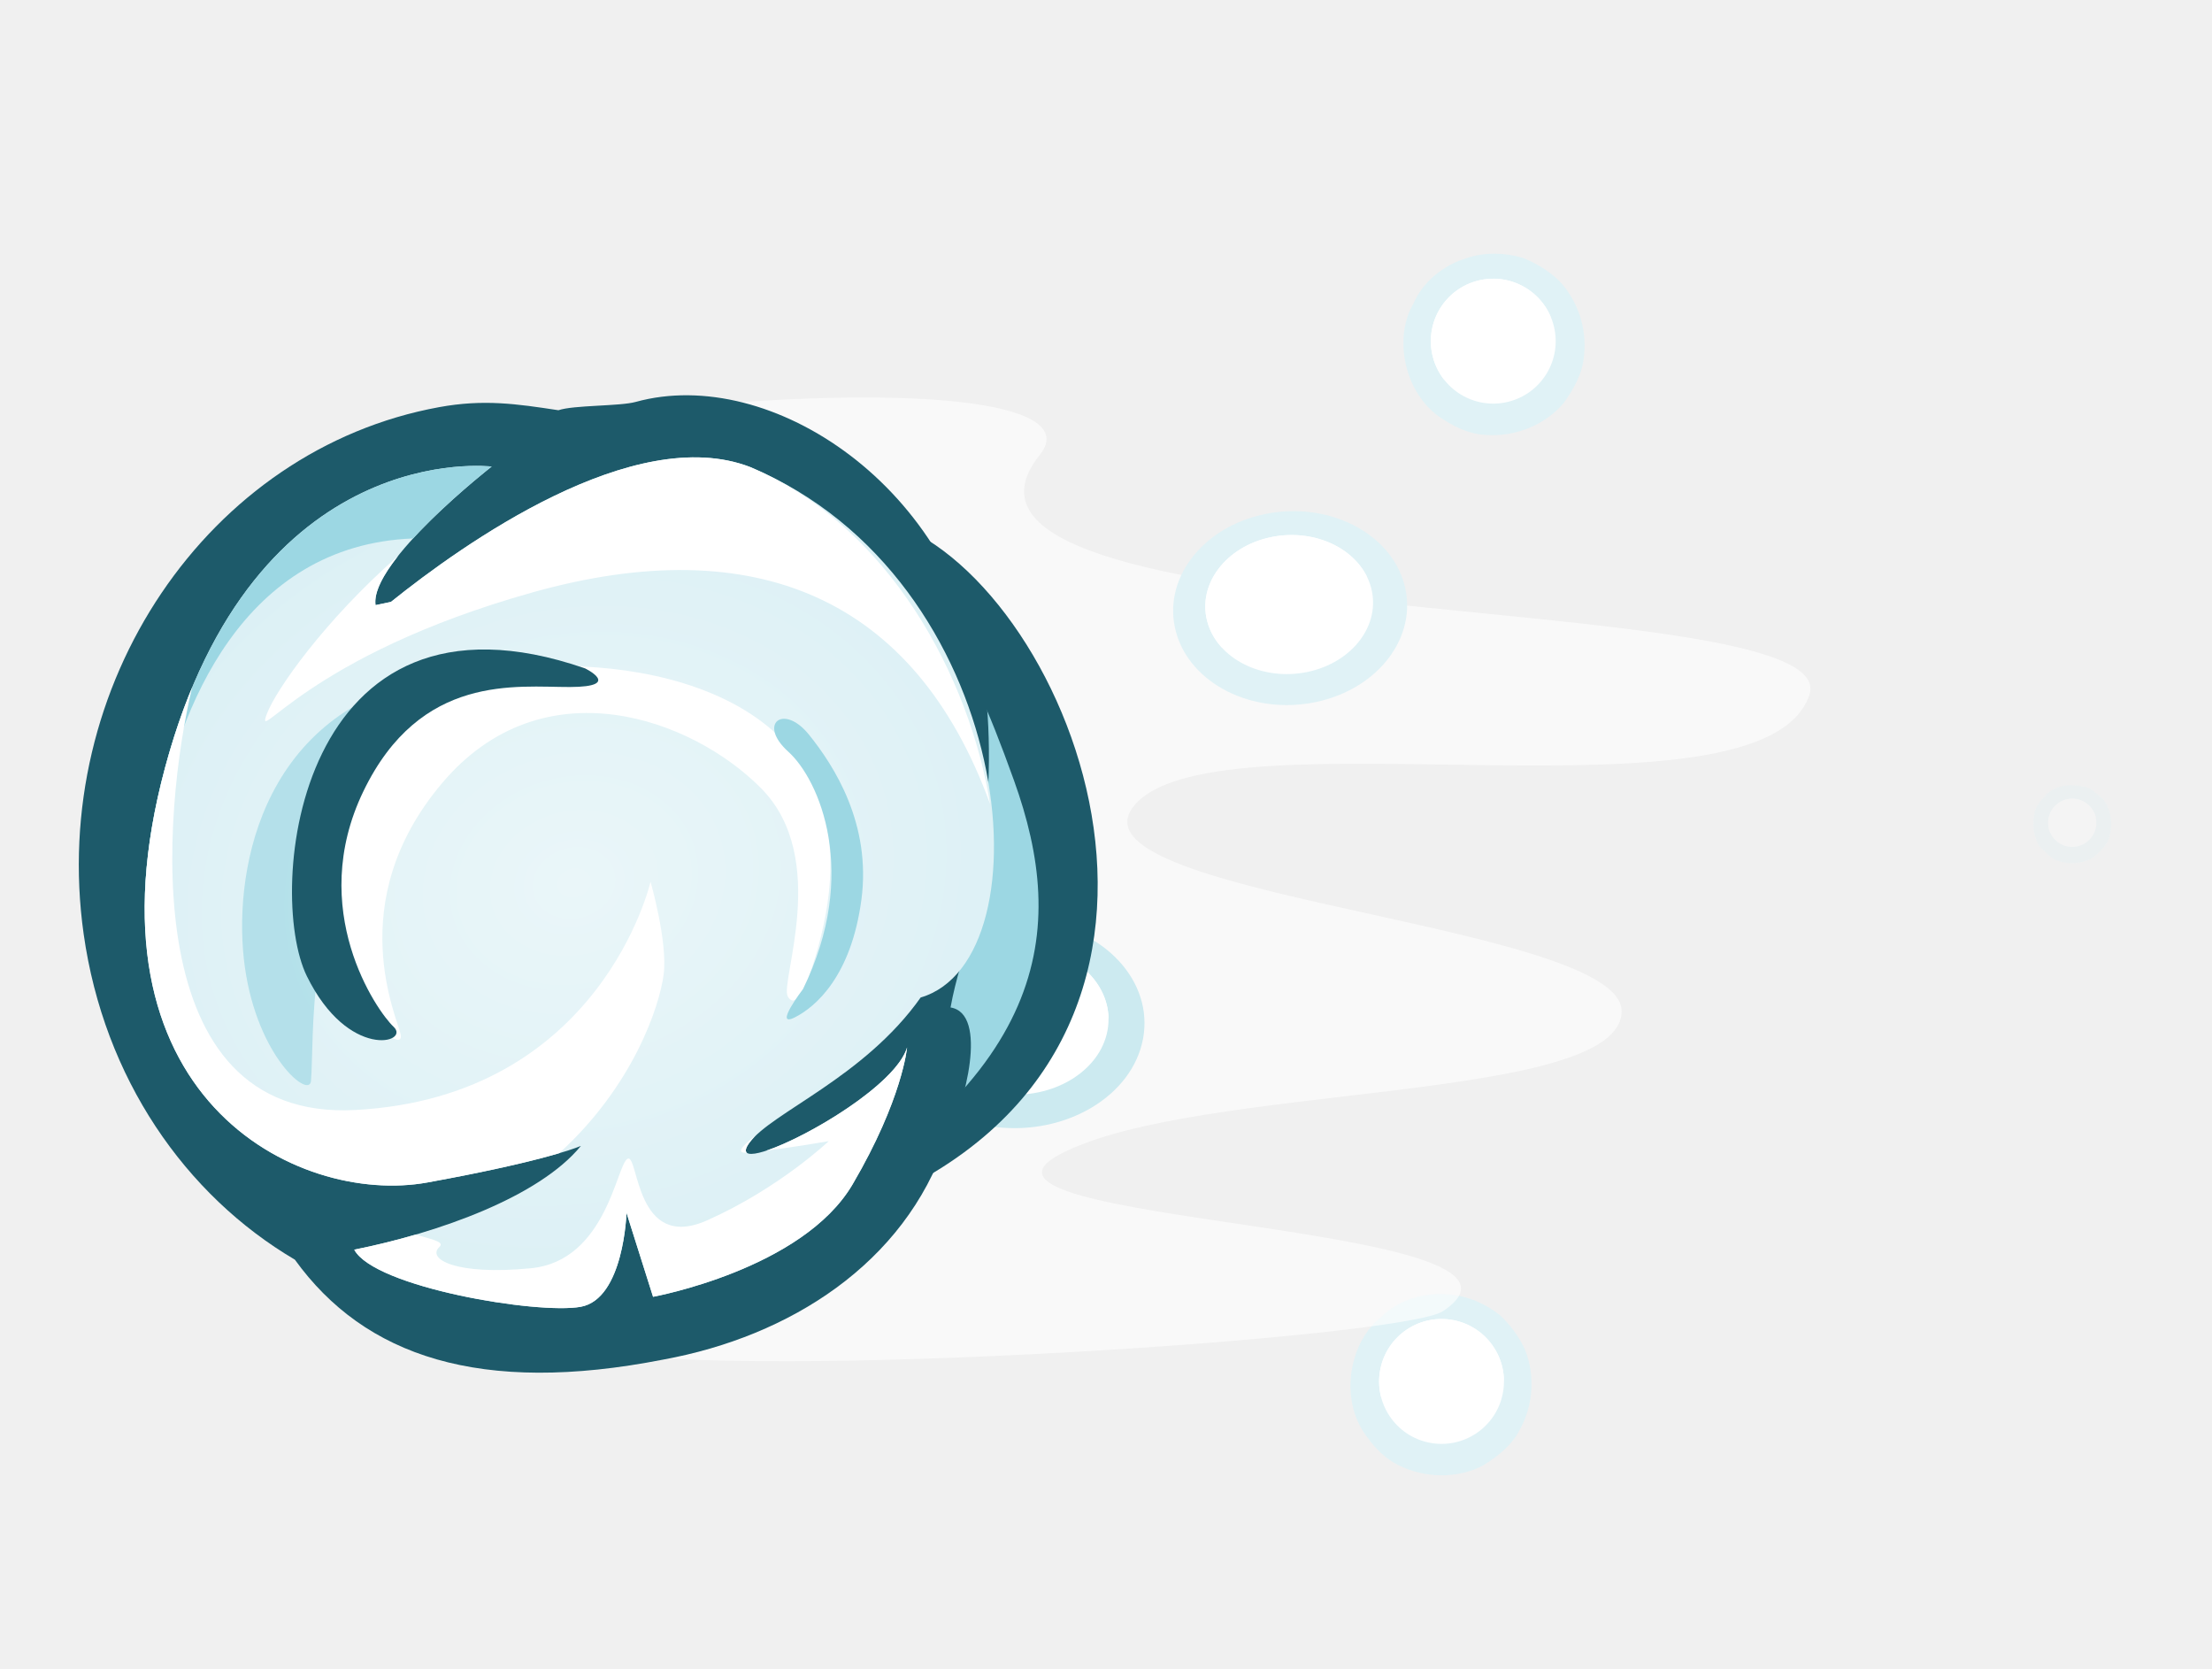
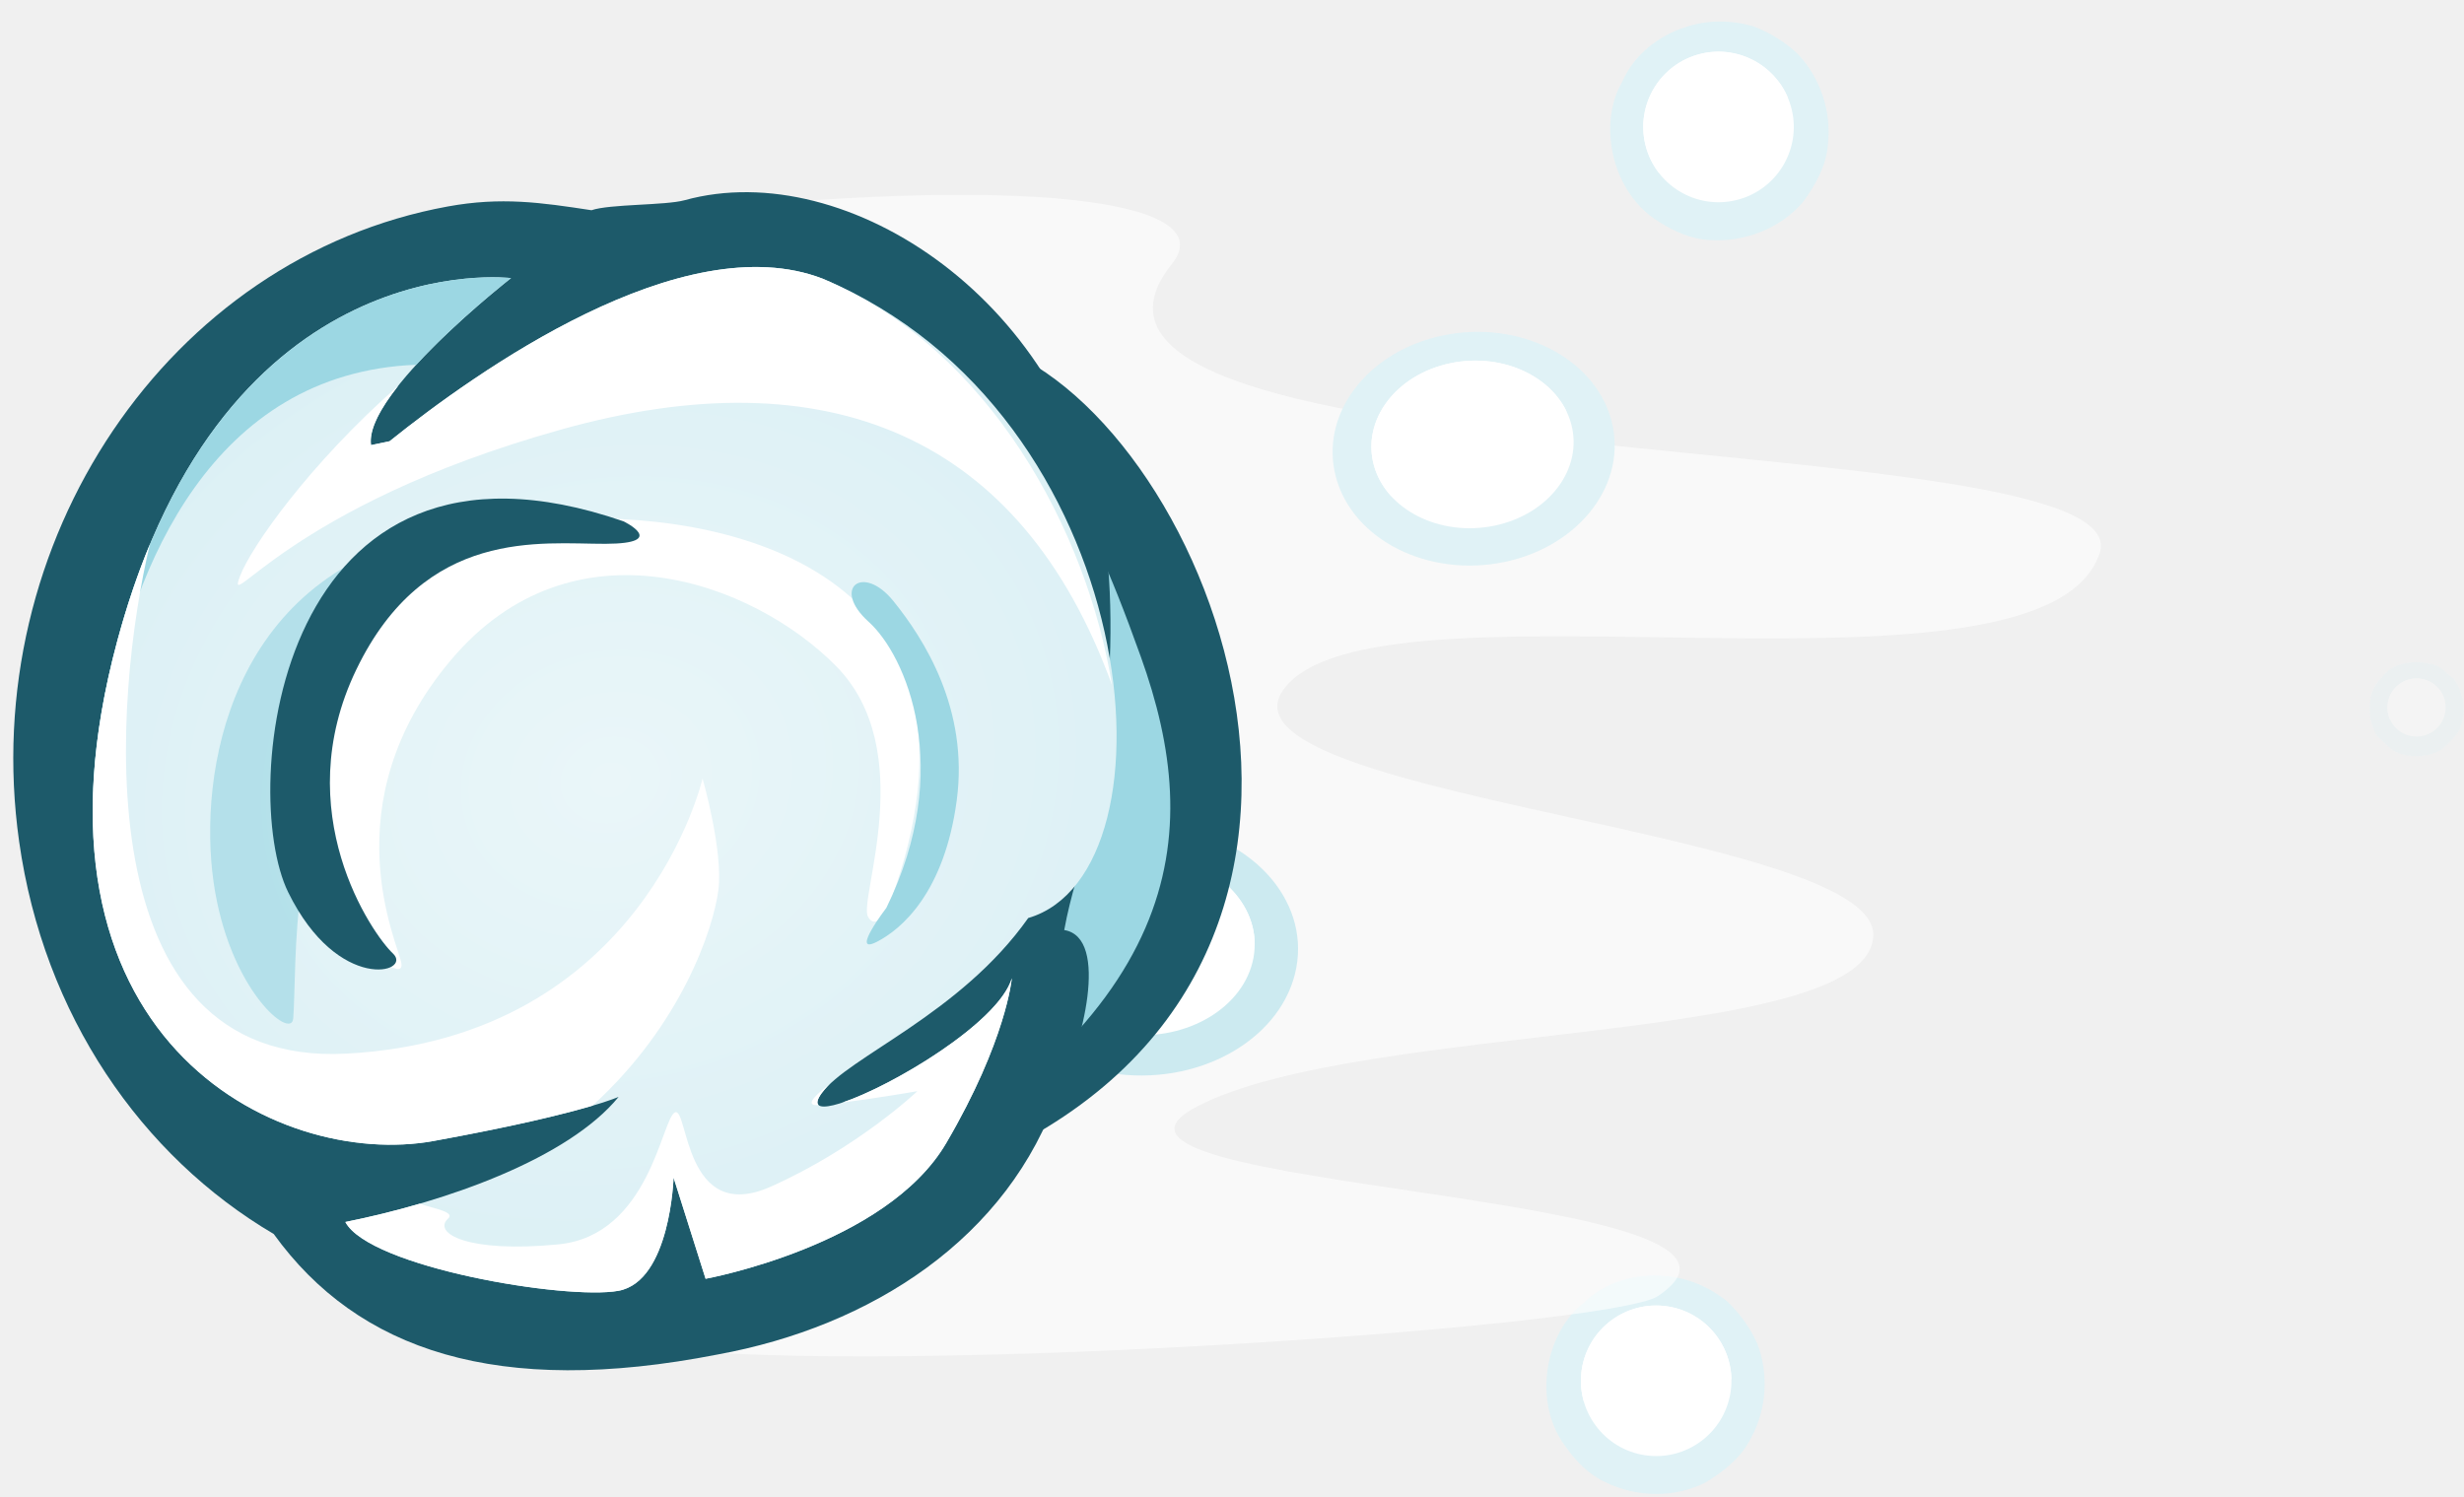
- <svg xmlns="http://www.w3.org/2000/svg" width="513" height="387" viewBox="0 0 513 387" fill="none">
-   <g opacity="0.3">
-     <path d="M479.401 182.127C477.395 182.291 475.396 183.147 474.129 184.738C473.134 185.817 472.134 186.964 471.862 188.454C471.259 191.074 471.569 194.006 473.013 196.28C474.176 197.326 475.196 198.577 476.582 199.318C479.321 200.577 482.675 200.396 485.299 198.938C486.588 197.868 487.881 196.681 488.773 195.249C490.177 192.082 489.848 188.143 487.792 185.329C486.928 184.73 486.079 183.845 485.17 183.167C484.213 182.463 482.903 182.339 481.733 182.143C480.955 182.085 480.179 182.052 479.401 182.127Z" fill="#E0F2F6" />
-     <path d="M486.178 190.678C486.244 193.765 483.795 196.321 480.708 196.387C477.621 196.453 475.065 194.005 474.999 190.918C474.933 187.831 477.381 185.274 480.468 185.208C483.555 185.142 486.112 187.591 486.178 190.678Z" fill="white" />
-     <path d="M480.471 185.206C477.384 185.272 474.933 187.831 474.999 190.918C475.017 191.749 475.217 192.529 475.557 193.231C475.509 192.954 475.481 192.666 475.474 192.376C475.408 189.289 477.853 186.737 480.94 186.67C483.198 186.622 485.171 187.917 486.094 189.824C485.624 187.153 483.267 185.146 480.471 185.206Z" fill="white" />
+ <svg xmlns="http://www.w3.org/2000/svg" width="474" height="288" viewBox="0 0 474 288" fill="none">
+   <g clip-path="url(#clip0_799_1058)">
+     <g opacity="0.3">
+       <path d="M463.683 127.445C461.677 127.609 459.677 128.465 458.411 130.056C457.415 131.135 456.415 132.282 456.144 133.773C455.541 136.392 455.85 139.324 457.294 141.598C458.457 142.644 459.478 143.896 460.864 144.636C463.602 145.895 466.956 145.714 469.581 144.257C470.869 143.186 472.163 141.999 473.054 140.568C474.458 137.4 474.129 133.462 472.073 130.647C471.209 130.048 470.36 129.164 469.451 128.485C468.494 127.781 467.184 127.657 466.014 127.462C465.237 127.404 464.461 127.37 463.683 127.445Z" fill="#E0F2F6" />
+       <path d="M470.459 135.996C470.525 139.083 468.077 141.639 464.99 141.706C461.903 141.772 459.346 139.323 459.28 136.236C459.214 133.149 461.663 130.593 464.75 130.527C467.837 130.46 470.393 132.909 470.459 135.996Z" fill="white" />
+       <path d="M464.752 130.525C461.665 130.591 459.214 133.15 459.28 136.237C459.298 137.067 459.498 137.848 459.838 138.549C459.79 138.272 459.762 137.984 459.756 137.695C459.689 134.608 462.135 132.055 465.222 131.989C467.479 131.94 469.452 133.235 470.376 135.142C469.905 132.471 467.548 130.465 464.752 130.525Z" fill="white" />
+     </g>
+     <path d="M324.528 5.128C319.093 6.767 314.239 10.597 312.009 15.868C310.103 19.115 309.484 23.135 309.849 26.888C310.42 33.247 313.766 39.525 319.317 42.778C322.201 44.601 325.4 46.013 328.869 46.177C335.571 46.656 342.564 43.957 346.912 38.782C349.295 35.502 351.378 31.797 351.654 27.637C352.343 21.401 350.14 14.875 345.809 10.366C343.421 8.07 340.435 6.278 337.367 5.084C333.207 3.873 328.676 3.768 324.528 5.128Z" fill="#E0F2F6" />
+     <path d="M344.66 21.005C346.55 28.775 341.783 36.606 334.013 38.495C326.243 40.385 318.412 35.618 316.523 27.848C314.633 20.078 319.4 12.248 327.17 10.358C334.94 8.468 342.771 13.235 344.66 21.005Z" fill="white" />
+     <path d="M327.177 10.352C319.407 12.242 314.635 20.081 316.525 27.851C317.033 29.941 317.975 31.803 319.226 33.387C318.95 32.714 318.717 32.001 318.54 31.272C316.651 23.502 321.411 15.683 329.181 13.794C334.862 12.412 340.574 14.586 343.974 18.894C341.295 12.401 334.213 8.641 327.177 10.352Z" fill="white" />
+     <path d="M320.289 245.489C314.639 244.949 308.696 246.656 304.636 250.69C301.643 252.974 299.549 256.461 298.465 260.072C296.586 266.174 297.307 273.252 301.213 278.365C303.192 281.143 305.618 283.661 308.767 285.126C314.789 288.107 322.284 288.256 328.267 285.112C331.714 282.978 335.045 280.338 336.875 276.592C339.874 271.081 340.305 264.207 338.003 258.393C336.662 255.365 334.577 252.575 332.19 250.309C328.797 247.613 324.644 245.8 320.289 245.489Z" fill="#E0F2F6" />
+     <path d="M332.914 267.805C331.721 275.712 324.345 281.155 316.438 279.963C308.531 278.77 303.088 271.394 304.28 263.487C305.473 255.58 312.849 250.137 320.756 251.329C328.663 252.522 334.106 259.898 332.914 267.805Z" fill="white" />
+     <path d="M320.763 251.326C312.856 250.134 305.472 255.583 304.279 263.49C303.958 265.616 304.126 267.697 304.684 269.637C304.682 268.909 304.738 268.161 304.85 267.419C306.042 259.513 313.408 254.078 321.315 255.27C327.096 256.142 331.56 260.317 333.076 265.591C333.055 258.567 327.923 252.406 320.763 251.326Z" fill="white" />
+     <path opacity="0.6" d="M122.271 41.899C188.168 33.661 236.412 37.12 225.433 50.791C190.912 93.777 412.448 80.885 403.914 106.434C393.308 138.181 268.48 109.855 247.887 131.477C227.294 153.1 360.754 159.277 360.367 179.892C359.966 201.309 262.302 196.344 230.383 212.819C198.464 229.293 349.821 228.763 318.932 249.356C309.665 255.534 160.066 265.653 121.573 258.498C102.233 254.902 76.967 176.781 84.174 147.951C91.382 119.122 122.271 41.899 122.271 41.899Z" fill="white" />
+     <path d="M249.368 186.194C246.892 199.432 231.581 208.594 215.168 206.657C198.755 204.721 187.456 192.419 189.932 179.181C192.407 165.943 207.719 156.781 224.132 158.717C240.545 160.654 251.843 172.956 249.368 186.194Z" fill="#CCEAF0" />
+     <path d="M241.125 184.296C239.351 193.788 228.372 200.357 216.605 198.968C204.837 197.58 196.736 188.76 198.511 179.268C200.286 169.777 211.264 163.208 223.032 164.596C234.8 165.985 242.9 174.805 241.125 184.296Z" fill="white" />
+     <path d="M223.044 164.592C211.277 163.203 200.286 169.779 198.511 179.271C198.034 181.823 198.283 184.318 199.114 186.642C199.112 185.77 199.194 184.872 199.36 183.982C201.135 174.49 212.098 167.931 223.865 169.319C232.469 170.335 239.113 175.319 241.369 181.638C241.337 173.212 233.7 165.849 223.044 164.592Z" fill="white" />
+     <path d="M309.965 80.803C313.233 92.838 304.028 105.067 289.405 108.118C274.781 111.169 260.278 103.887 257.009 91.852C253.741 79.817 262.946 67.587 277.57 64.536C292.193 61.485 306.697 68.768 309.965 80.803Z" fill="#E0F2F6" />
+     <path d="M302.248 81.544C304.591 90.173 297.991 98.941 287.507 101.129C277.022 103.316 266.623 98.095 264.28 89.466C261.937 80.837 268.537 72.068 279.021 69.881C289.506 67.693 299.905 72.915 302.248 81.544Z" fill="white" />
+     <path d="M279.029 69.873C268.544 72.061 261.937 80.839 264.28 89.468C264.91 91.788 266.13 93.851 267.77 95.601C267.415 94.855 267.122 94.063 266.902 93.254C264.559 84.625 271.149 75.87 281.633 73.682C289.299 72.083 296.918 74.441 301.377 79.199C297.941 72.001 288.523 67.892 279.029 69.873Z" fill="white" />
+     <path d="M167.781 230.623C274.092 203.164 240.497 96.002 199.247 70.416C157.997 44.829 70.472 93.876 81.053 164.036C91.635 234.197 167.781 230.623 167.781 230.623Z" fill="#1D5A6A" />
+     <path d="M161.775 231.718C228.596 196.005 231.848 160.84 219.45 126.319C207.052 91.798 201.471 86.194 182.849 85.173C164.227 84.152 107.086 76.908 87.498 122.405C67.91 167.903 108.575 203.895 128.512 214.239C148.449 224.583 161.775 231.718 161.775 231.718Z" fill="#9CD7E3" />
+     <path d="M138.078 260.581C167.478 255.225 194.057 238.277 203.655 210.011C208.16 201.259 213.531 180.365 204.727 178.928C207.184 165.413 212.724 156.149 211.558 143.807C213.913 133.339 214.234 115.685 212.649 104.451C206.13 58.24 162.953 29.882 131.706 38.517C128.011 39.538 117.322 39.233 113.786 40.444C104.028 38.954 96.442 37.847 86.151 39.722C32.474 49.501 -4.46 104.187 3.679 161.882C8.396 195.324 27.216 222.428 52.658 237.405C68.864 259.858 95.71 268.879 138.078 260.581Z" fill="#1D5A6A" />
+     <path d="M135.735 246.021C135.735 246.021 170.43 239.7 182.014 219.931C193.597 200.166 194.64 188.211 194.64 188.211C191.011 200.356 151.095 219.917 158.065 210.318C163.184 203.266 184.679 195.189 197.799 176.616C227.831 167.83 220.103 79.572 158.266 53.618C131.295 43.213 91.528 71.569 74.948 84.888C73.523 85.183 71.371 85.636 71.371 85.636C69.955 75.596 98.307 53.503 98.307 53.503C98.307 53.503 43.272 46.606 22.595 123.197C1.918 199.788 53.374 224.982 83.4 219.512C108.13 215.006 116.708 211.976 119.002 211.03C109.351 222.813 86.159 231.126 66.437 235.102C71.088 243.818 108.956 250.16 118.965 248.336C128.973 246.513 129.574 226.547 129.574 226.547L135.735 246.021Z" fill="url(#paint0_radial_799_1058)" />
+     <path d="M213.9 131.757C209.173 102.445 190.61 67.193 158.264 53.617C131.294 43.212 91.527 71.568 74.947 84.887C73.521 85.183 71.37 85.636 71.37 85.636C70.944 82.614 73.234 78.496 76.616 74.221C59.388 89.359 48.255 105.34 46.179 110.822C43.187 118.723 55.226 97.395 107.896 82.65C159.121 68.31 196.413 83.65 213.9 131.757Z" fill="white" />
+     <path d="M17.919 152.238C18.707 147.822 19.502 143.359 20.516 137.541C25.427 109.356 40.77 71.692 80.088 70.176C87.969 61.575 98.306 53.501 98.306 53.501C98.306 53.501 43.271 46.604 22.594 123.195C19.715 133.859 18.253 143.511 17.919 152.238Z" fill="#9CD7E3" />
+     <path d="M135.733 246.02C135.733 246.02 170.44 239.687 182.023 219.919C193.607 200.154 194.646 188.205 194.646 188.205C192.089 196.761 171.522 208.977 162.028 212.105C169.157 211.225 176.481 209.922 176.481 209.922C176.481 209.922 165.032 220.821 148.291 228.285C131.55 235.748 132.407 212.807 129.84 214.01C127.272 215.214 124.982 237.671 107.432 239.397C89.882 241.123 83.161 237.208 86.194 234.448C87.628 233.143 83.51 232.544 80.758 231.577C75.943 232.986 71.085 234.15 66.433 235.088C71.084 243.803 108.954 250.158 118.963 248.335C128.971 246.512 129.572 226.546 129.572 226.546L135.733 246.02ZM157.488 212.61C157.056 212.25 157.191 211.517 158.063 210.317C158.43 209.811 158.929 209.248 159.473 208.644C156.08 211.3 155.015 212.759 157.488 212.61ZM83.398 219.51C99.678 216.544 108.873 214.231 113.968 212.718C131.102 197.123 137.208 178.739 138.186 171.296C139.176 163.76 135.15 149.772 135.15 149.772C135.15 149.772 123.714 199.665 66.655 202.704C15.523 205.427 21.977 133.309 28.844 104.678C26.524 110.233 24.432 116.384 22.593 123.195C1.916 199.786 53.373 224.98 83.398 219.51Z" fill="white" />
+     <path d="M171.333 173.336C194.033 111.089 141.623 98.569 110.324 99.857C79.024 101.146 64.285 108.245 61.476 127.146C58.667 146.048 57.275 174.99 63.989 178.916C70.702 182.842 77.719 188.92 77.213 185.334C76.707 181.748 63.319 154.763 86.771 126.952C110.222 99.14 144.88 111.952 160.855 128.167C176.83 144.382 165.126 172.996 166.966 176.338C168.806 179.681 171.333 173.336 171.333 173.336Z" fill="white" />
+     <path opacity="0.646" d="M82.931 102.71C43.986 111.365 38.142 148.84 41.075 169.631C44.008 190.423 56.033 200.196 56.404 195.967C56.776 191.738 56.546 179.816 58.089 170.173C59.632 160.529 50.865 136.119 63.446 122.384C76.026 108.649 82.931 102.71 82.931 102.71Z" fill="#9CD7E3" />
+     <path d="M119.968 100.307C53.06 77.188 45.829 152.064 55.435 171.647C65.041 191.229 79.518 187.12 75.575 183.425C71.631 179.73 55.312 156.222 68.553 128.799C81.794 101.377 104.157 104.659 116.471 104.622C128.784 104.585 119.968 100.307 119.968 100.307Z" fill="#1D5A6A" />
+     <path d="M170.509 174.66C183.66 147.818 174.308 126.115 167.101 119.626C159.895 113.136 165.999 108.383 171.862 115.637C177.724 122.892 186.404 136.395 184.047 153.989C181.689 171.583 173.512 178.794 168.537 181.261C163.562 183.728 170.509 174.66 170.509 174.66Z" fill="#9CD7E3" />
  </g>
-   <path d="M340.247 59.809C334.812 61.449 329.958 65.279 327.728 70.549C325.821 73.796 325.203 77.817 325.568 81.57C326.139 87.929 329.485 94.206 335.036 97.46C337.919 99.282 341.119 100.695 344.588 100.858C351.29 101.338 358.283 98.638 362.631 93.464C365.014 90.184 367.097 86.479 367.373 82.319C368.062 76.082 365.858 69.557 361.527 65.047C359.14 62.752 356.154 60.96 353.086 59.766C348.925 58.554 344.395 58.449 340.247 59.809Z" fill="#E0F2F6" />
-   <path d="M360.379 75.687C362.268 83.457 357.502 91.287 349.732 93.177C341.962 95.066 334.131 90.299 332.242 82.529C330.352 74.76 335.119 66.929 342.889 65.04C350.659 63.15 358.489 67.917 360.379 75.687Z" fill="white" />
-   <path d="M342.896 65.034C335.126 66.924 330.354 74.763 332.243 82.533C332.752 84.622 333.694 86.484 334.945 88.069C334.668 87.396 334.436 86.682 334.259 85.954C332.37 78.184 337.129 70.365 344.899 68.475C350.58 67.094 356.292 69.268 359.692 73.576C357.014 67.083 349.932 63.323 342.896 65.034Z" fill="white" />
-   <path d="M336.008 300.17C330.357 299.63 324.414 301.338 320.355 305.372C317.361 307.655 315.267 311.142 314.184 314.754C312.305 320.856 313.026 327.933 316.932 333.046C318.911 335.824 321.337 338.343 324.486 339.808C330.508 342.789 338.003 342.938 343.986 339.794C347.433 337.66 350.764 335.02 352.594 331.274C355.593 325.763 356.023 318.888 353.722 313.075C352.381 310.047 350.296 307.257 347.908 304.991C344.516 302.294 340.363 300.482 336.008 300.17Z" fill="#E0F2F6" />
-   <path d="M348.632 322.487C347.44 330.394 340.063 335.837 332.156 334.644C324.249 333.452 318.806 326.075 319.999 318.168C321.191 310.261 328.568 304.818 336.475 306.011C344.382 307.203 349.825 314.58 348.632 322.487Z" fill="white" />
-   <path d="M336.482 306.008C328.575 304.815 321.19 310.265 319.998 318.171C319.677 320.298 319.844 322.378 320.403 324.318C320.401 323.591 320.457 322.842 320.568 322.101C321.761 314.194 329.127 308.759 337.034 309.952C342.815 310.824 347.279 314.998 348.795 320.273C348.773 313.249 343.642 307.088 336.482 306.008Z" fill="white" />
-   <path opacity="0.6" d="M137.99 96.582C203.886 88.345 252.131 91.803 241.152 105.474C206.631 148.46 428.167 135.569 419.633 161.118C409.027 192.865 284.198 164.538 263.606 186.161C243.013 207.783 376.473 213.96 376.086 234.575C375.685 255.992 278.021 251.028 246.102 267.502C214.183 283.977 365.54 283.447 334.651 304.039C325.384 310.217 175.785 320.337 137.292 313.181C117.952 309.586 92.686 231.465 99.893 202.635C107.1 173.805 137.99 96.582 137.99 96.582Z" fill="white" />
-   <path d="M265.087 240.876C262.611 254.114 247.299 263.276 230.887 261.339C214.474 259.402 203.175 247.101 205.651 233.863C208.126 220.624 223.438 211.463 239.851 213.399C256.264 215.336 267.562 227.637 265.087 240.876Z" fill="#CCEAF0" />
-   <path d="M256.844 238.978C255.069 248.47 244.091 255.038 232.323 253.65C220.556 252.261 212.455 243.441 214.23 233.95C216.005 224.458 226.983 217.889 238.751 219.278C250.518 220.666 258.619 229.486 256.844 238.978Z" fill="white" />
-   <path d="M238.763 219.273C226.995 217.885 216.005 224.461 214.23 233.952C213.753 236.505 214.002 239 214.832 241.324C214.83 240.452 214.913 239.553 215.079 238.663C216.854 229.172 227.816 222.613 239.584 224.001C248.188 225.016 254.831 230.001 257.088 236.32C257.056 227.894 249.419 220.531 238.763 219.273Z" fill="white" />
-   <path d="M325.684 135.484C328.952 147.519 319.747 159.749 305.123 162.8C290.5 165.851 275.996 158.568 272.728 146.533C269.46 134.498 278.665 122.269 293.288 119.218C307.912 116.167 322.415 123.449 325.684 135.484Z" fill="#E0F2F6" />
-   <path d="M317.967 136.225C320.31 144.854 313.71 153.623 303.225 155.81C292.741 157.998 282.342 152.776 279.999 144.147C277.655 135.519 284.255 126.75 294.74 124.562C305.225 122.375 315.624 127.597 317.967 136.225Z" fill="white" />
-   <path d="M294.747 124.555C284.263 126.742 277.656 135.52 279.999 144.149C280.629 146.47 281.848 148.533 283.489 150.283C283.134 149.537 282.84 148.745 282.621 147.936C280.277 139.307 286.868 130.551 297.352 128.364C305.018 126.764 312.636 129.123 317.095 133.881C313.66 126.682 304.242 122.574 294.747 124.555Z" fill="white" />
-   <path d="M183.502 285.305C289.813 257.845 256.218 150.684 214.968 125.097C173.717 99.51 86.192 148.558 96.774 218.718C107.356 288.879 183.502 285.305 183.502 285.305Z" fill="#1D5A6A" />
-   <path d="M177.497 286.399C244.319 250.687 247.571 215.521 235.173 181C222.775 146.479 217.194 140.876 198.572 139.855C179.949 138.834 122.809 131.59 103.22 177.087C83.632 222.585 124.297 258.576 144.235 268.92C164.172 279.265 177.497 286.399 177.497 286.399Z" fill="#9CD7E3" />
-   <path d="M153.799 315.263C183.198 309.907 209.777 292.959 219.376 264.693C223.881 255.941 229.251 235.046 220.448 233.609C222.905 220.095 228.444 210.83 227.279 198.488C229.633 188.021 229.954 170.367 228.37 159.133C221.851 112.921 178.673 84.564 147.427 93.198C143.732 94.219 133.043 93.914 129.507 95.125C119.749 93.636 112.163 92.529 101.872 94.404C48.195 104.183 11.261 158.869 19.399 216.563C24.117 250.005 42.937 277.11 68.379 292.087C84.585 314.54 111.431 323.56 153.799 315.263Z" fill="#1D5A6A" />
-   <path d="M151.455 300.702C151.455 300.702 186.151 294.381 197.734 274.612C209.318 254.848 210.361 242.893 210.361 242.893C206.732 255.038 166.816 274.599 173.785 264.999C178.904 257.948 200.399 249.871 213.52 231.297C243.551 222.511 235.824 134.254 173.986 108.299C147.016 97.895 107.249 126.25 90.669 139.569C89.243 139.865 87.092 140.318 87.092 140.318C85.675 130.278 114.027 108.185 114.027 108.185C114.027 108.185 58.993 101.288 38.316 177.878C17.639 254.469 69.095 279.663 99.121 274.193C123.851 269.688 132.429 266.658 134.722 265.712C125.071 277.495 101.88 285.808 82.157 289.784C86.809 298.499 124.677 304.841 134.685 303.018C144.694 301.195 145.295 281.229 145.295 281.229L151.455 300.702Z" fill="url(#paint0_radial_796_2211)" />
-   <path d="M229.621 186.439C224.894 157.127 206.33 121.875 173.985 108.299C147.014 97.894 107.248 126.25 90.668 139.569C89.242 139.865 87.091 140.318 87.091 140.318C86.664 137.296 88.954 133.177 92.337 128.903C75.108 144.041 63.975 160.021 61.9 165.503C58.908 173.404 70.947 152.077 123.617 137.332C174.842 122.992 212.133 138.332 229.621 186.439Z" fill="white" />
-   <path d="M33.639 206.92C34.428 202.503 35.223 198.041 36.237 192.222C41.147 164.038 56.491 126.374 95.809 124.857C103.69 116.257 114.026 108.183 114.026 108.183C114.026 108.183 58.992 101.286 38.315 177.876C35.436 188.541 33.974 198.192 33.639 206.92Z" fill="#9CD7E3" />
-   <path d="M151.455 300.702C151.455 300.702 186.162 294.368 197.746 274.6C209.329 254.836 210.368 242.886 210.368 242.886C207.812 251.442 187.245 263.658 177.75 266.786C184.88 265.907 192.203 264.604 192.203 264.604C192.203 264.604 180.755 275.503 164.014 282.966C147.273 290.43 148.13 267.488 145.562 268.692C142.995 269.895 140.705 292.353 123.154 294.079C105.604 295.805 98.884 291.889 101.916 289.13C103.351 287.825 99.232 287.226 96.481 286.258C91.666 287.668 86.808 288.831 82.155 289.769C86.807 298.485 124.677 304.84 134.685 303.017C144.694 301.193 145.295 281.227 145.295 281.227L151.455 300.702ZM173.21 267.291C172.779 266.931 172.914 266.198 173.785 264.998C174.153 264.492 174.652 263.93 175.196 263.325C171.803 265.981 170.737 267.44 173.21 267.291ZM99.121 274.192C115.4 271.226 124.595 268.913 129.691 267.4C146.824 251.804 152.931 233.421 153.909 225.978C154.899 218.442 150.872 204.454 150.872 204.454C150.872 204.454 139.437 254.347 82.378 257.386C31.246 260.109 37.699 187.99 44.566 159.36C42.247 164.914 40.155 171.066 38.316 177.877C17.639 254.468 69.095 279.662 99.121 274.192Z" fill="white" />
-   <path d="M187.054 228.018C209.754 165.77 157.344 153.25 126.044 154.539C94.745 155.828 80.005 162.926 77.197 181.828C74.388 200.729 72.996 229.671 79.709 233.597C86.422 237.524 93.439 243.601 92.933 240.015C92.427 236.43 79.04 209.445 102.491 181.633C125.943 153.822 160.601 166.633 176.576 182.848C192.551 199.064 180.846 227.677 182.687 231.02C184.527 234.363 187.054 228.018 187.054 228.018Z" fill="white" />
-   <path opacity="0.646" d="M98.652 157.391C59.707 166.047 53.863 203.521 56.796 224.313C59.729 245.104 71.754 254.877 72.125 250.649C72.496 246.42 72.266 234.498 73.81 224.854C75.353 215.211 66.586 190.8 79.166 177.065C91.747 163.33 98.652 157.391 98.652 157.391Z" fill="#9CD7E3" />
-   <path d="M135.691 154.988C68.782 131.869 61.551 206.746 71.157 226.328C80.764 245.91 95.24 241.802 91.297 238.107C87.354 234.411 71.035 210.903 84.276 183.481C97.517 156.058 119.88 159.34 132.193 159.304C144.507 159.267 135.691 154.988 135.691 154.988Z" fill="#1D5A6A" />
-   <path d="M186.23 229.342C199.381 202.499 190.028 180.797 182.822 174.307C175.615 167.818 181.72 163.065 187.582 170.319C193.445 177.573 202.125 191.076 199.768 208.67C197.41 226.265 189.233 233.476 184.258 235.943C179.282 238.41 186.23 229.342 186.23 229.342Z" fill="#9CD7E3" />
  <defs>
-     <radialGradient id="paint0_radial_796_2211" cx="0" cy="0" r="1" gradientTransform="matrix(-29.7981 -211.233 246.873 -44.9826 133.128 204.739)" gradientUnits="userSpaceOnUse">
+     <radialGradient id="paint0_radial_799_1058" cx="0" cy="0" r="1" gradientTransform="matrix(-29.7981 -211.233 246.873 -44.9826 117.407 150.057)" gradientUnits="userSpaceOnUse">
      <stop stop-color="#EAF6F9" />
      <stop offset="1" stop-color="#CAE9F0" />
    </radialGradient>
+     <clipPath id="clip0_799_1058">
+       <rect width="474" height="288" fill="white" />
+     </clipPath>
  </defs>
</svg>
